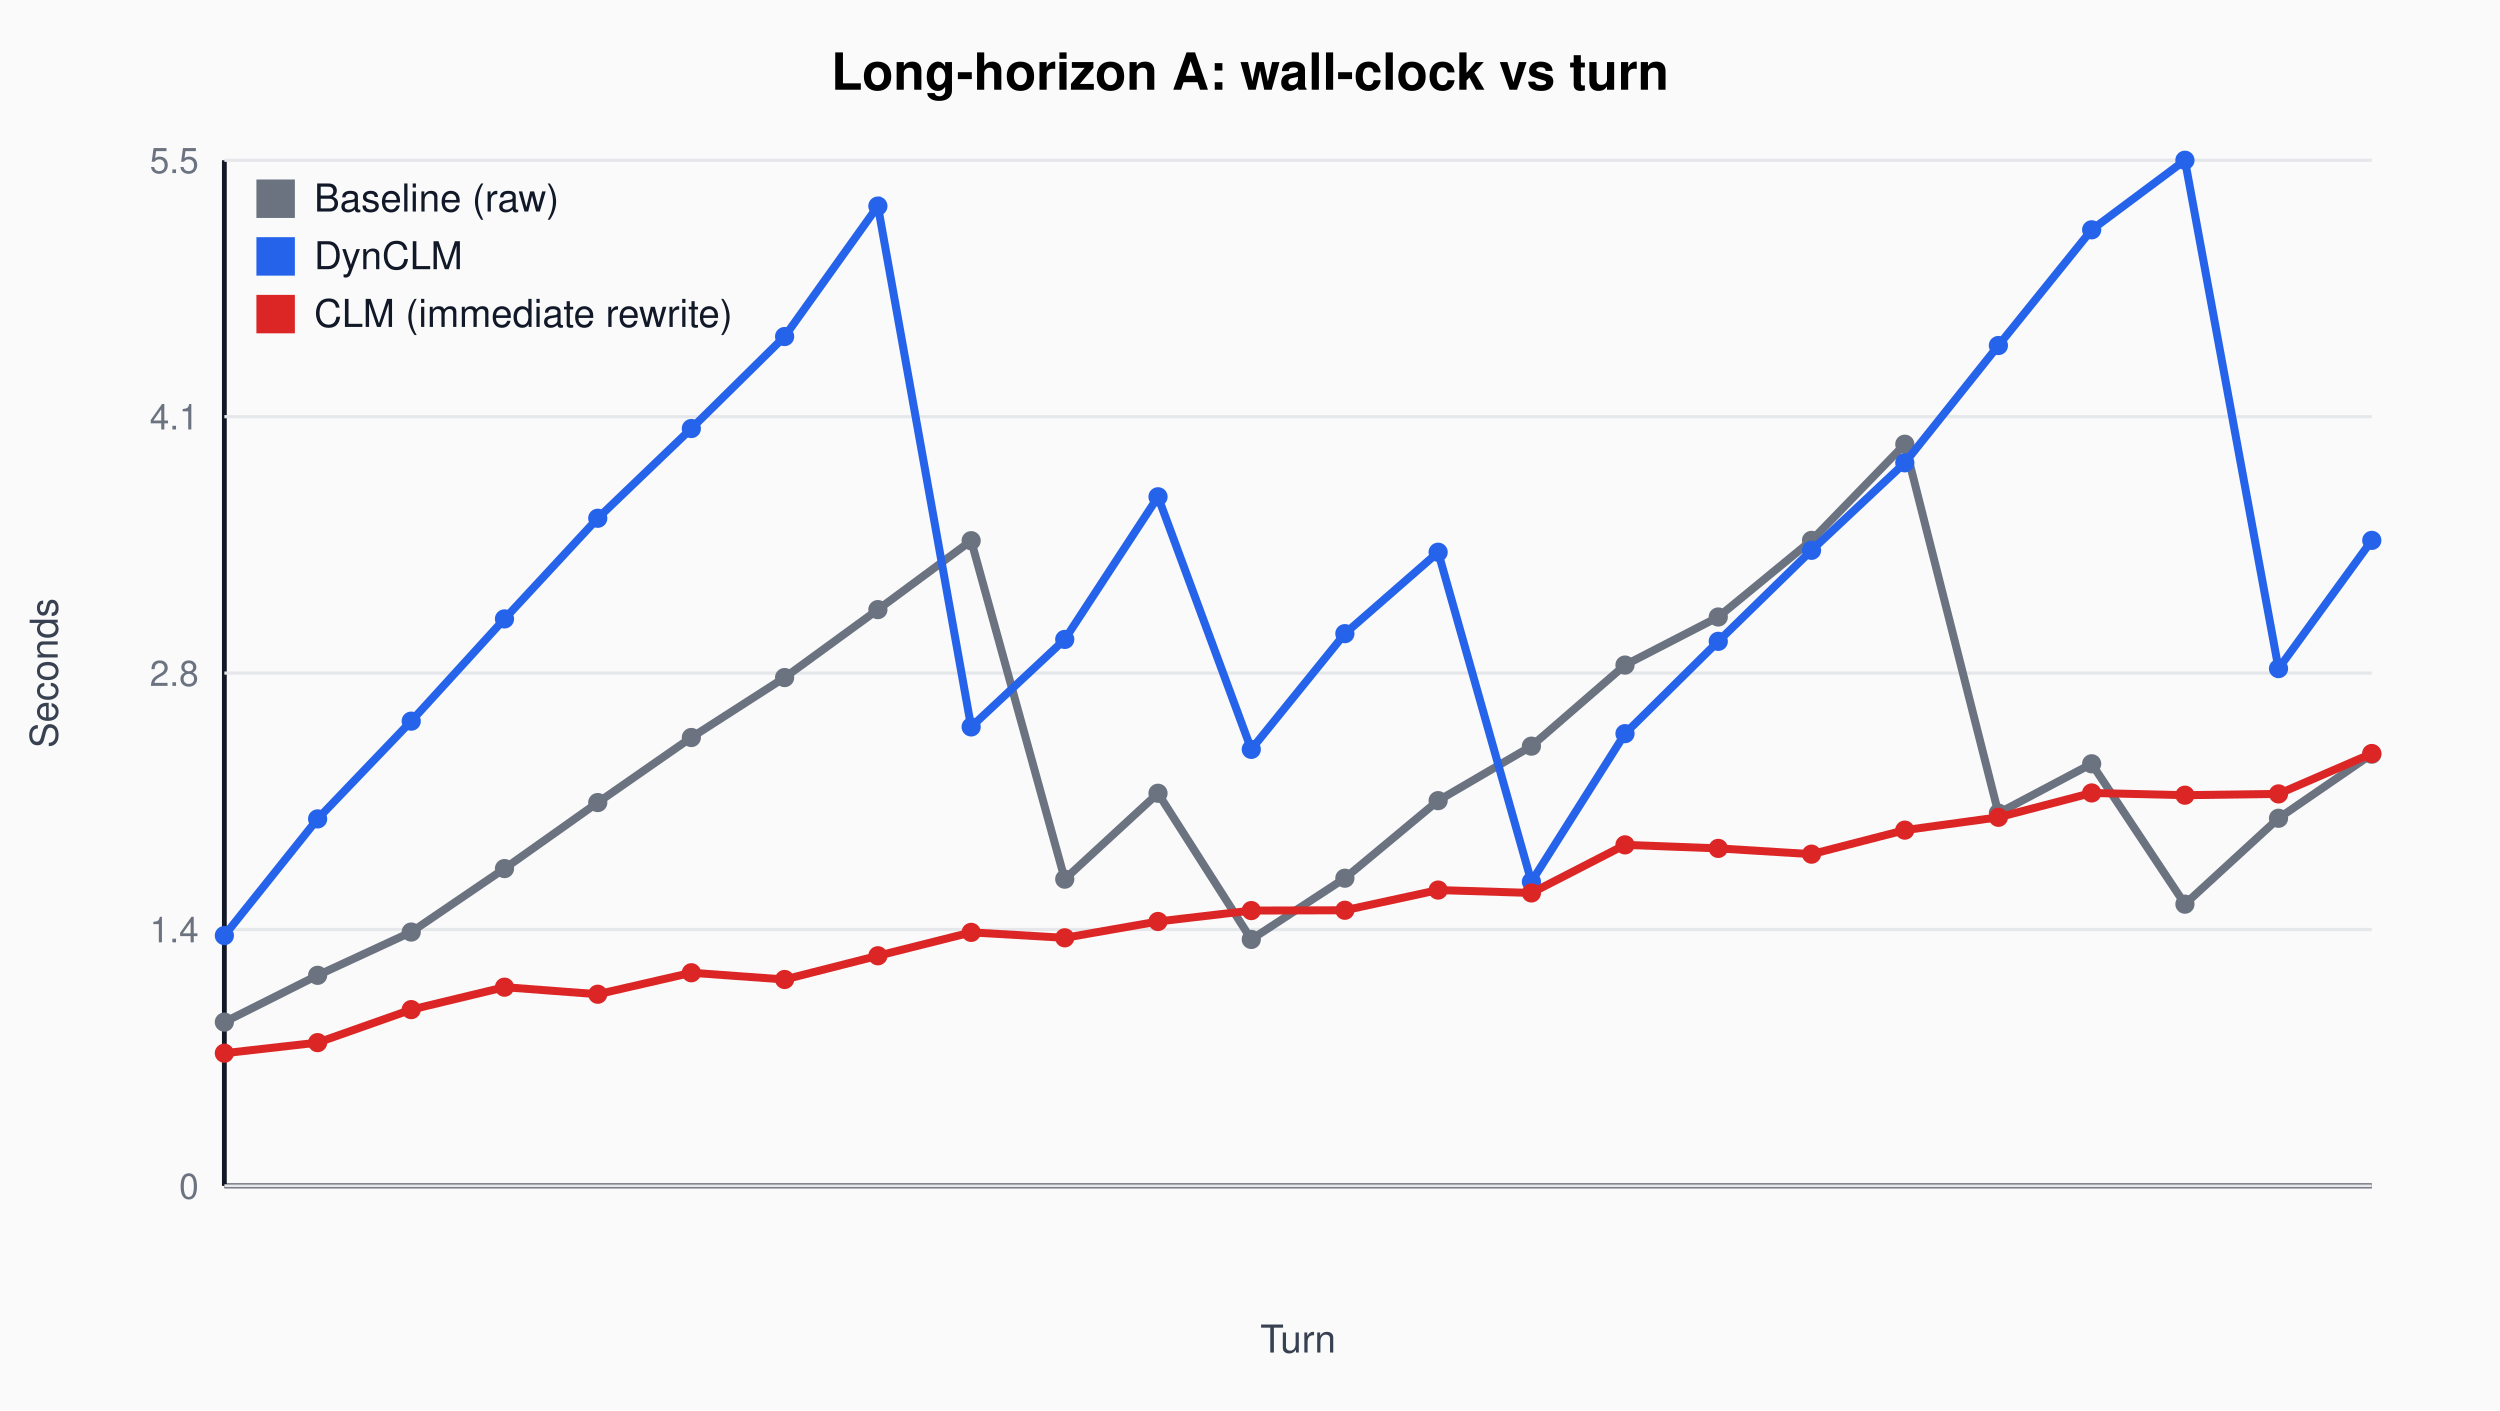
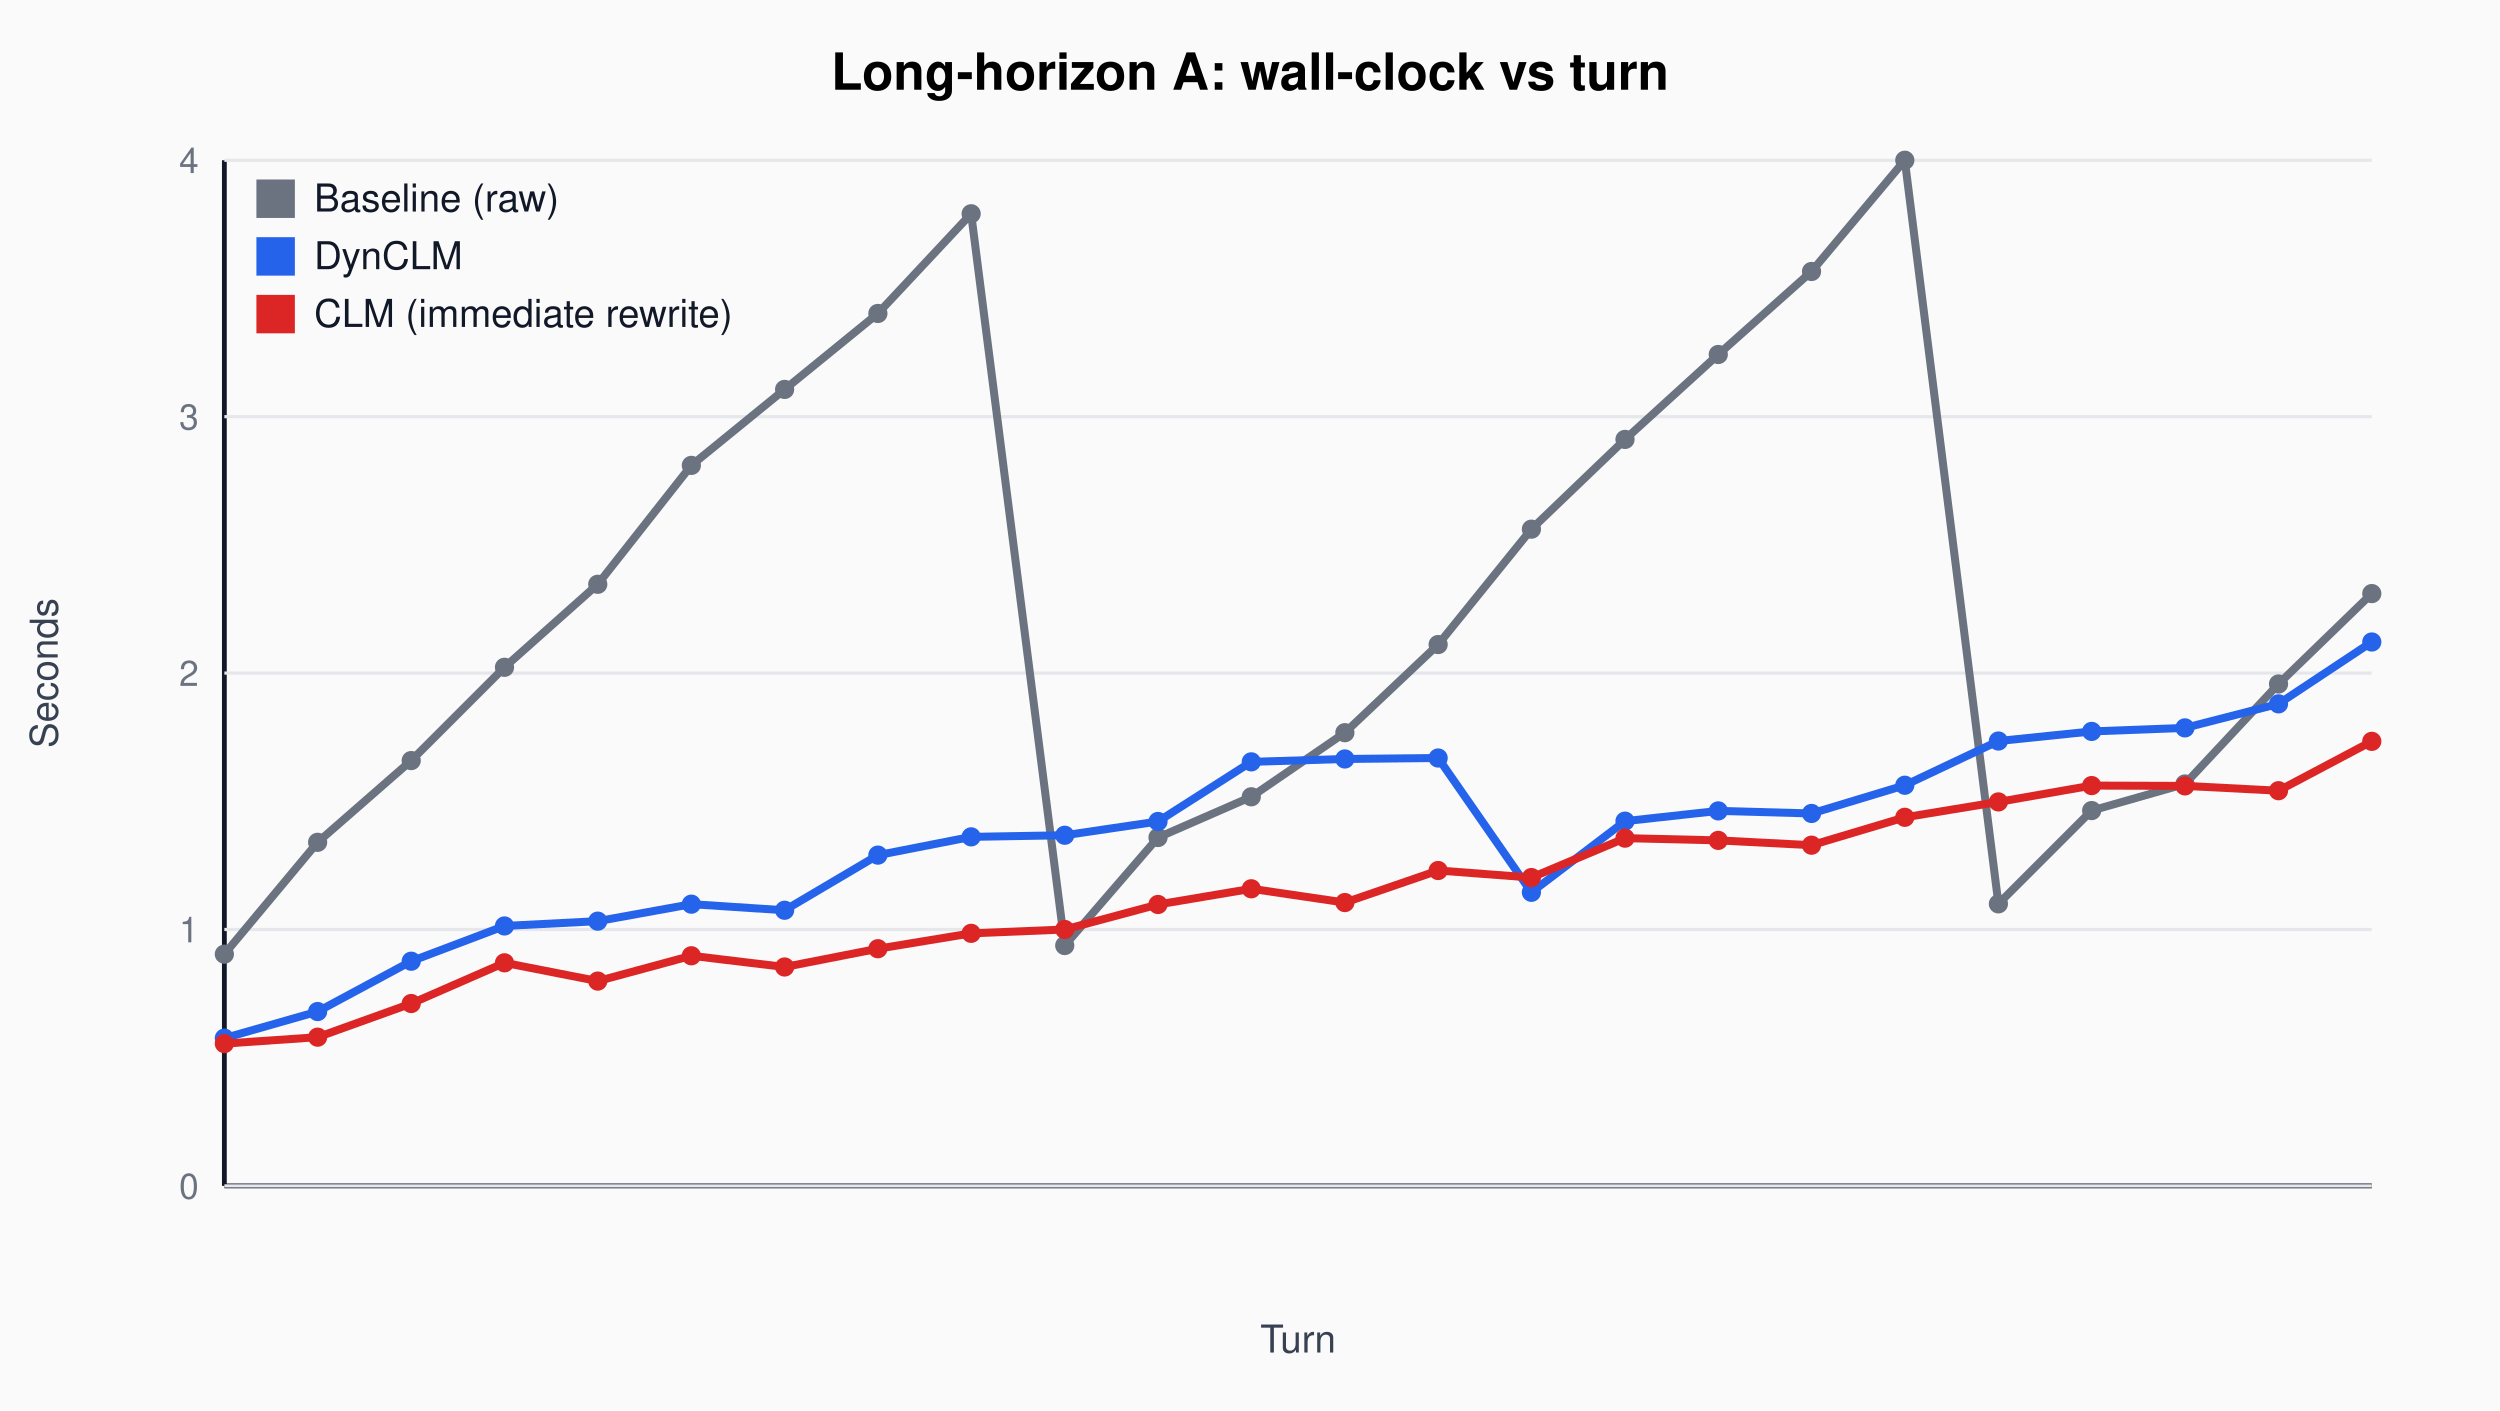
<svg xmlns="http://www.w3.org/2000/svg" width="780" height="440" viewBox="0 0 780 440">
  <rect width="100%" height="100%" fill="#fafafa" />
  <text x="390.0" y="28" text-anchor="middle" font-family="Helvetica,Arial,sans-serif" font-size="16" font-weight="700">Long-horizon A: wall-clock vs turn</text>
  <text x="18" y="210.0" transform="rotate(-90 18,210.0)" text-anchor="middle" font-family="Helvetica,Arial,sans-serif" font-size="12" fill="#374151">Seconds</text>
  <text x="405.0" y="422" text-anchor="middle" font-family="Helvetica,Arial,sans-serif" font-size="12" fill="#374151">Turn</text>
  <line x1="70" y1="50" x2="70" y2="370" stroke="#111827" stroke-width="1.5" />
  <line x1="70" y1="370" x2="740" y2="370" stroke="#111827" stroke-width="1.5" />
  <line x1="70" y1="50.0" x2="740" y2="50.0" stroke="#e5e7eb" />
-   <text x="62" y="54.0" text-anchor="end" font-family="Helvetica,Arial,sans-serif" font-size="11" fill="#6b7280">5.5</text>
+   <text x="62" y="54.0" text-anchor="end" font-family="Helvetica,Arial,sans-serif" font-size="11" fill="#6b7280">4</text>
  <line x1="70" y1="130.0" x2="740" y2="130.0" stroke="#e5e7eb" />
-   <text x="62" y="134.0" text-anchor="end" font-family="Helvetica,Arial,sans-serif" font-size="11" fill="#6b7280">4.1</text>
+   <text x="62" y="134.0" text-anchor="end" font-family="Helvetica,Arial,sans-serif" font-size="11" fill="#6b7280">3</text>
  <line x1="70" y1="210.0" x2="740" y2="210.0" stroke="#e5e7eb" />
-   <text x="62" y="214.0" text-anchor="end" font-family="Helvetica,Arial,sans-serif" font-size="11" fill="#6b7280">2.8</text>
+   <text x="62" y="214.0" text-anchor="end" font-family="Helvetica,Arial,sans-serif" font-size="11" fill="#6b7280">2</text>
  <line x1="70" y1="290.0" x2="740" y2="290.0" stroke="#e5e7eb" />
-   <text x="62" y="294.0" text-anchor="end" font-family="Helvetica,Arial,sans-serif" font-size="11" fill="#6b7280">1.4</text>
+   <text x="62" y="294.0" text-anchor="end" font-family="Helvetica,Arial,sans-serif" font-size="11" fill="#6b7280">1</text>
  <line x1="70" y1="370.0" x2="740" y2="370.0" stroke="#e5e7eb" />
  <text x="62" y="374.0" text-anchor="end" font-family="Helvetica,Arial,sans-serif" font-size="11" fill="#6b7280">0</text>
-   <path d="M 70.0,318.9 L 99.1,304.3 L 128.3,290.8 L 157.4,271.0 L 186.5,250.4 L 215.7,230.1 L 244.8,211.4 L 273.9,190.2 L 303.0,168.7 L 332.2,274.3 L 361.3,247.5 L 390.4,293.1 L 419.6,274.0 L 448.7,249.8 L 477.8,232.8 L 507.0,207.5 L 536.1,192.5 L 565.2,168.6 L 594.3,138.6 L 623.5,253.7 L 652.6,238.3 L 681.7,282.1 L 710.9,255.3 L 740.0,235.3" fill="none" stroke="#6b7280" stroke-width="2.5" />
-   <circle cx="70.0" cy="318.9" r="3" fill="#6b7280" />
-   <circle cx="99.1" cy="304.3" r="3" fill="#6b7280" />
-   <circle cx="128.3" cy="290.8" r="3" fill="#6b7280" />
-   <circle cx="157.4" cy="271.0" r="3" fill="#6b7280" />
-   <circle cx="186.5" cy="250.4" r="3" fill="#6b7280" />
-   <circle cx="215.7" cy="230.1" r="3" fill="#6b7280" />
-   <circle cx="244.8" cy="211.4" r="3" fill="#6b7280" />
-   <circle cx="273.9" cy="190.2" r="3" fill="#6b7280" />
-   <circle cx="303.0" cy="168.7" r="3" fill="#6b7280" />
-   <circle cx="332.2" cy="274.3" r="3" fill="#6b7280" />
-   <circle cx="361.3" cy="247.5" r="3" fill="#6b7280" />
-   <circle cx="390.4" cy="293.1" r="3" fill="#6b7280" />
-   <circle cx="419.6" cy="274.0" r="3" fill="#6b7280" />
-   <circle cx="448.7" cy="249.8" r="3" fill="#6b7280" />
-   <circle cx="477.8" cy="232.8" r="3" fill="#6b7280" />
-   <circle cx="507.0" cy="207.5" r="3" fill="#6b7280" />
-   <circle cx="536.1" cy="192.5" r="3" fill="#6b7280" />
-   <circle cx="565.2" cy="168.6" r="3" fill="#6b7280" />
-   <circle cx="594.3" cy="138.6" r="3" fill="#6b7280" />
-   <circle cx="623.5" cy="253.7" r="3" fill="#6b7280" />
-   <circle cx="652.6" cy="238.3" r="3" fill="#6b7280" />
-   <circle cx="681.7" cy="282.1" r="3" fill="#6b7280" />
-   <circle cx="710.9" cy="255.3" r="3" fill="#6b7280" />
-   <circle cx="740.0" cy="235.3" r="3" fill="#6b7280" />
+   <path d="M 70.0,297.7 L 99.1,262.8 L 128.3,237.3 L 157.4,208.2 L 186.5,182.3 L 215.7,145.2 L 244.8,121.5 L 273.9,97.8 L 303.0,66.7 L 332.2,295.0 L 361.3,261.3 L 390.4,248.6 L 419.6,228.6 L 448.7,201.1 L 477.8,165.1 L 507.0,137.1 L 536.1,110.6 L 565.2,84.7 L 594.3,50.0 L 623.5,282.0 L 652.6,252.9 L 681.7,244.6 L 710.9,213.4 L 740.0,185.2" fill="none" stroke="#6b7280" stroke-width="2.5" />
+   <circle cx="70.0" cy="297.7" r="3" fill="#6b7280" />
+   <circle cx="99.1" cy="262.8" r="3" fill="#6b7280" />
+   <circle cx="128.3" cy="237.3" r="3" fill="#6b7280" />
+   <circle cx="157.4" cy="208.2" r="3" fill="#6b7280" />
+   <circle cx="186.5" cy="182.3" r="3" fill="#6b7280" />
+   <circle cx="215.7" cy="145.2" r="3" fill="#6b7280" />
+   <circle cx="244.8" cy="121.5" r="3" fill="#6b7280" />
+   <circle cx="273.9" cy="97.8" r="3" fill="#6b7280" />
+   <circle cx="303.0" cy="66.7" r="3" fill="#6b7280" />
+   <circle cx="332.2" cy="295.0" r="3" fill="#6b7280" />
+   <circle cx="361.3" cy="261.3" r="3" fill="#6b7280" />
+   <circle cx="390.4" cy="248.6" r="3" fill="#6b7280" />
+   <circle cx="419.6" cy="228.6" r="3" fill="#6b7280" />
+   <circle cx="448.7" cy="201.1" r="3" fill="#6b7280" />
+   <circle cx="477.8" cy="165.1" r="3" fill="#6b7280" />
+   <circle cx="507.0" cy="137.1" r="3" fill="#6b7280" />
+   <circle cx="536.1" cy="110.6" r="3" fill="#6b7280" />
+   <circle cx="565.2" cy="84.7" r="3" fill="#6b7280" />
+   <circle cx="594.3" cy="50.0" r="3" fill="#6b7280" />
+   <circle cx="623.5" cy="282.0" r="3" fill="#6b7280" />
+   <circle cx="652.6" cy="252.9" r="3" fill="#6b7280" />
+   <circle cx="681.7" cy="244.6" r="3" fill="#6b7280" />
+   <circle cx="710.9" cy="213.4" r="3" fill="#6b7280" />
+   <circle cx="740.0" cy="185.2" r="3" fill="#6b7280" />
  <rect x="80" y="56" width="12" height="12" fill="#6b7280" />
  <text x="98" y="66" font-family="Helvetica,Arial,sans-serif" font-size="12" fill="#111827">Baseline (raw)</text>
-   <path d="M 70.0,291.9 L 99.1,255.5 L 128.3,225.0 L 157.4,193.1 L 186.5,161.7 L 215.7,133.7 L 244.8,105.0 L 273.9,64.3 L 303.0,226.8 L 332.2,199.5 L 361.3,155.0 L 390.4,233.8 L 419.6,197.7 L 448.7,172.3 L 477.8,275.1 L 507.0,228.9 L 536.1,200.1 L 565.2,171.7 L 594.3,144.4 L 623.5,107.8 L 652.6,71.7 L 681.7,50.0 L 710.9,208.6 L 740.0,168.6" fill="none" stroke="#2563eb" stroke-width="2.5" />
-   <circle cx="70.0" cy="291.9" r="3" fill="#2563eb" />
-   <circle cx="99.1" cy="255.5" r="3" fill="#2563eb" />
-   <circle cx="128.3" cy="225.0" r="3" fill="#2563eb" />
-   <circle cx="157.4" cy="193.1" r="3" fill="#2563eb" />
-   <circle cx="186.5" cy="161.7" r="3" fill="#2563eb" />
-   <circle cx="215.7" cy="133.7" r="3" fill="#2563eb" />
-   <circle cx="244.8" cy="105.0" r="3" fill="#2563eb" />
-   <circle cx="273.9" cy="64.3" r="3" fill="#2563eb" />
-   <circle cx="303.0" cy="226.8" r="3" fill="#2563eb" />
-   <circle cx="332.2" cy="199.5" r="3" fill="#2563eb" />
-   <circle cx="361.3" cy="155.0" r="3" fill="#2563eb" />
-   <circle cx="390.4" cy="233.8" r="3" fill="#2563eb" />
-   <circle cx="419.6" cy="197.7" r="3" fill="#2563eb" />
-   <circle cx="448.7" cy="172.3" r="3" fill="#2563eb" />
-   <circle cx="477.8" cy="275.1" r="3" fill="#2563eb" />
-   <circle cx="507.0" cy="228.9" r="3" fill="#2563eb" />
-   <circle cx="536.1" cy="200.1" r="3" fill="#2563eb" />
-   <circle cx="565.2" cy="171.7" r="3" fill="#2563eb" />
-   <circle cx="594.3" cy="144.4" r="3" fill="#2563eb" />
-   <circle cx="623.5" cy="107.8" r="3" fill="#2563eb" />
-   <circle cx="652.6" cy="71.7" r="3" fill="#2563eb" />
-   <circle cx="681.7" cy="50.0" r="3" fill="#2563eb" />
-   <circle cx="710.9" cy="208.6" r="3" fill="#2563eb" />
-   <circle cx="740.0" cy="168.6" r="3" fill="#2563eb" />
+   <path d="M 70.0,323.9 L 99.1,315.6 L 128.3,299.9 L 157.4,288.9 L 186.5,287.4 L 215.7,282.1 L 244.8,284.0 L 273.9,266.8 L 303.0,261.1 L 332.2,260.6 L 361.3,256.3 L 390.4,237.7 L 419.6,236.8 L 448.7,236.5 L 477.8,278.4 L 507.0,256.2 L 536.1,253.0 L 565.2,253.8 L 594.3,245.0 L 623.5,231.2 L 652.6,228.2 L 681.7,227.1 L 710.9,219.6 L 740.0,200.3" fill="none" stroke="#2563eb" stroke-width="2.5" />
+   <circle cx="70.0" cy="323.9" r="3" fill="#2563eb" />
+   <circle cx="99.1" cy="315.6" r="3" fill="#2563eb" />
+   <circle cx="128.3" cy="299.9" r="3" fill="#2563eb" />
+   <circle cx="157.4" cy="288.9" r="3" fill="#2563eb" />
+   <circle cx="186.5" cy="287.4" r="3" fill="#2563eb" />
+   <circle cx="215.7" cy="282.1" r="3" fill="#2563eb" />
+   <circle cx="244.8" cy="284.0" r="3" fill="#2563eb" />
+   <circle cx="273.9" cy="266.8" r="3" fill="#2563eb" />
+   <circle cx="303.0" cy="261.1" r="3" fill="#2563eb" />
+   <circle cx="332.2" cy="260.6" r="3" fill="#2563eb" />
+   <circle cx="361.3" cy="256.3" r="3" fill="#2563eb" />
+   <circle cx="390.4" cy="237.7" r="3" fill="#2563eb" />
+   <circle cx="419.6" cy="236.8" r="3" fill="#2563eb" />
+   <circle cx="448.7" cy="236.5" r="3" fill="#2563eb" />
+   <circle cx="477.8" cy="278.4" r="3" fill="#2563eb" />
+   <circle cx="507.0" cy="256.2" r="3" fill="#2563eb" />
+   <circle cx="536.1" cy="253.0" r="3" fill="#2563eb" />
+   <circle cx="565.2" cy="253.8" r="3" fill="#2563eb" />
+   <circle cx="594.3" cy="245.0" r="3" fill="#2563eb" />
+   <circle cx="623.5" cy="231.2" r="3" fill="#2563eb" />
+   <circle cx="652.6" cy="228.2" r="3" fill="#2563eb" />
+   <circle cx="681.7" cy="227.1" r="3" fill="#2563eb" />
+   <circle cx="710.9" cy="219.6" r="3" fill="#2563eb" />
+   <circle cx="740.0" cy="200.3" r="3" fill="#2563eb" />
  <rect x="80" y="74" width="12" height="12" fill="#2563eb" />
  <text x="98" y="84" font-family="Helvetica,Arial,sans-serif" font-size="12" fill="#111827">DynCLM</text>
-   <path d="M 70.0,328.6 L 99.1,325.3 L 128.3,315.0 L 157.4,308.0 L 186.5,310.2 L 215.7,303.5 L 244.8,305.6 L 273.9,298.2 L 303.0,290.9 L 332.2,292.6 L 361.3,287.5 L 390.4,284.1 L 419.6,284.0 L 448.7,277.7 L 477.8,278.6 L 507.0,263.6 L 536.1,264.7 L 565.2,266.5 L 594.3,259.0 L 623.5,255.0 L 652.6,247.4 L 681.7,248.1 L 710.9,247.7 L 740.0,235.1" fill="none" stroke="#dc2626" stroke-width="2.5" />
-   <circle cx="70.0" cy="328.6" r="3" fill="#dc2626" />
-   <circle cx="99.1" cy="325.3" r="3" fill="#dc2626" />
-   <circle cx="128.3" cy="315.0" r="3" fill="#dc2626" />
-   <circle cx="157.4" cy="308.0" r="3" fill="#dc2626" />
-   <circle cx="186.5" cy="310.2" r="3" fill="#dc2626" />
-   <circle cx="215.7" cy="303.5" r="3" fill="#dc2626" />
-   <circle cx="244.8" cy="305.6" r="3" fill="#dc2626" />
-   <circle cx="273.9" cy="298.2" r="3" fill="#dc2626" />
-   <circle cx="303.0" cy="290.9" r="3" fill="#dc2626" />
-   <circle cx="332.2" cy="292.6" r="3" fill="#dc2626" />
-   <circle cx="361.3" cy="287.5" r="3" fill="#dc2626" />
-   <circle cx="390.4" cy="284.1" r="3" fill="#dc2626" />
-   <circle cx="419.6" cy="284.0" r="3" fill="#dc2626" />
-   <circle cx="448.7" cy="277.7" r="3" fill="#dc2626" />
-   <circle cx="477.8" cy="278.6" r="3" fill="#dc2626" />
-   <circle cx="507.0" cy="263.6" r="3" fill="#dc2626" />
-   <circle cx="536.1" cy="264.7" r="3" fill="#dc2626" />
-   <circle cx="565.2" cy="266.5" r="3" fill="#dc2626" />
-   <circle cx="594.3" cy="259.0" r="3" fill="#dc2626" />
-   <circle cx="623.5" cy="255.0" r="3" fill="#dc2626" />
-   <circle cx="652.6" cy="247.4" r="3" fill="#dc2626" />
-   <circle cx="681.7" cy="248.1" r="3" fill="#dc2626" />
-   <circle cx="710.9" cy="247.7" r="3" fill="#dc2626" />
-   <circle cx="740.0" cy="235.1" r="3" fill="#dc2626" />
+   <path d="M 70.0,325.6 L 99.1,323.6 L 128.3,313.1 L 157.4,300.4 L 186.5,306.1 L 215.7,298.2 L 244.8,301.7 L 273.9,296.0 L 303.0,291.2 L 332.2,290.0 L 361.3,282.2 L 390.4,277.3 L 419.6,281.6 L 448.7,271.6 L 477.8,273.8 L 507.0,261.5 L 536.1,262.2 L 565.2,263.7 L 594.3,255.0 L 623.5,250.2 L 652.6,245.1 L 681.7,245.2 L 710.9,246.7 L 740.0,231.3" fill="none" stroke="#dc2626" stroke-width="2.5" />
+   <circle cx="70.0" cy="325.6" r="3" fill="#dc2626" />
+   <circle cx="99.1" cy="323.6" r="3" fill="#dc2626" />
+   <circle cx="128.3" cy="313.1" r="3" fill="#dc2626" />
+   <circle cx="157.4" cy="300.4" r="3" fill="#dc2626" />
+   <circle cx="186.5" cy="306.1" r="3" fill="#dc2626" />
+   <circle cx="215.7" cy="298.2" r="3" fill="#dc2626" />
+   <circle cx="244.8" cy="301.7" r="3" fill="#dc2626" />
+   <circle cx="273.9" cy="296.0" r="3" fill="#dc2626" />
+   <circle cx="303.0" cy="291.2" r="3" fill="#dc2626" />
+   <circle cx="332.2" cy="290.0" r="3" fill="#dc2626" />
+   <circle cx="361.3" cy="282.2" r="3" fill="#dc2626" />
+   <circle cx="390.4" cy="277.3" r="3" fill="#dc2626" />
+   <circle cx="419.6" cy="281.6" r="3" fill="#dc2626" />
+   <circle cx="448.7" cy="271.6" r="3" fill="#dc2626" />
+   <circle cx="477.8" cy="273.8" r="3" fill="#dc2626" />
+   <circle cx="507.0" cy="261.5" r="3" fill="#dc2626" />
+   <circle cx="536.1" cy="262.2" r="3" fill="#dc2626" />
+   <circle cx="565.2" cy="263.7" r="3" fill="#dc2626" />
+   <circle cx="594.3" cy="255.0" r="3" fill="#dc2626" />
+   <circle cx="623.5" cy="250.2" r="3" fill="#dc2626" />
+   <circle cx="652.6" cy="245.1" r="3" fill="#dc2626" />
+   <circle cx="681.7" cy="245.2" r="3" fill="#dc2626" />
+   <circle cx="710.9" cy="246.7" r="3" fill="#dc2626" />
+   <circle cx="740.0" cy="231.3" r="3" fill="#dc2626" />
  <rect x="80" y="92" width="12" height="12" fill="#dc2626" />
  <text x="98" y="102" font-family="Helvetica,Arial,sans-serif" font-size="12" fill="#111827">CLM (immediate rewrite)</text>
</svg>
